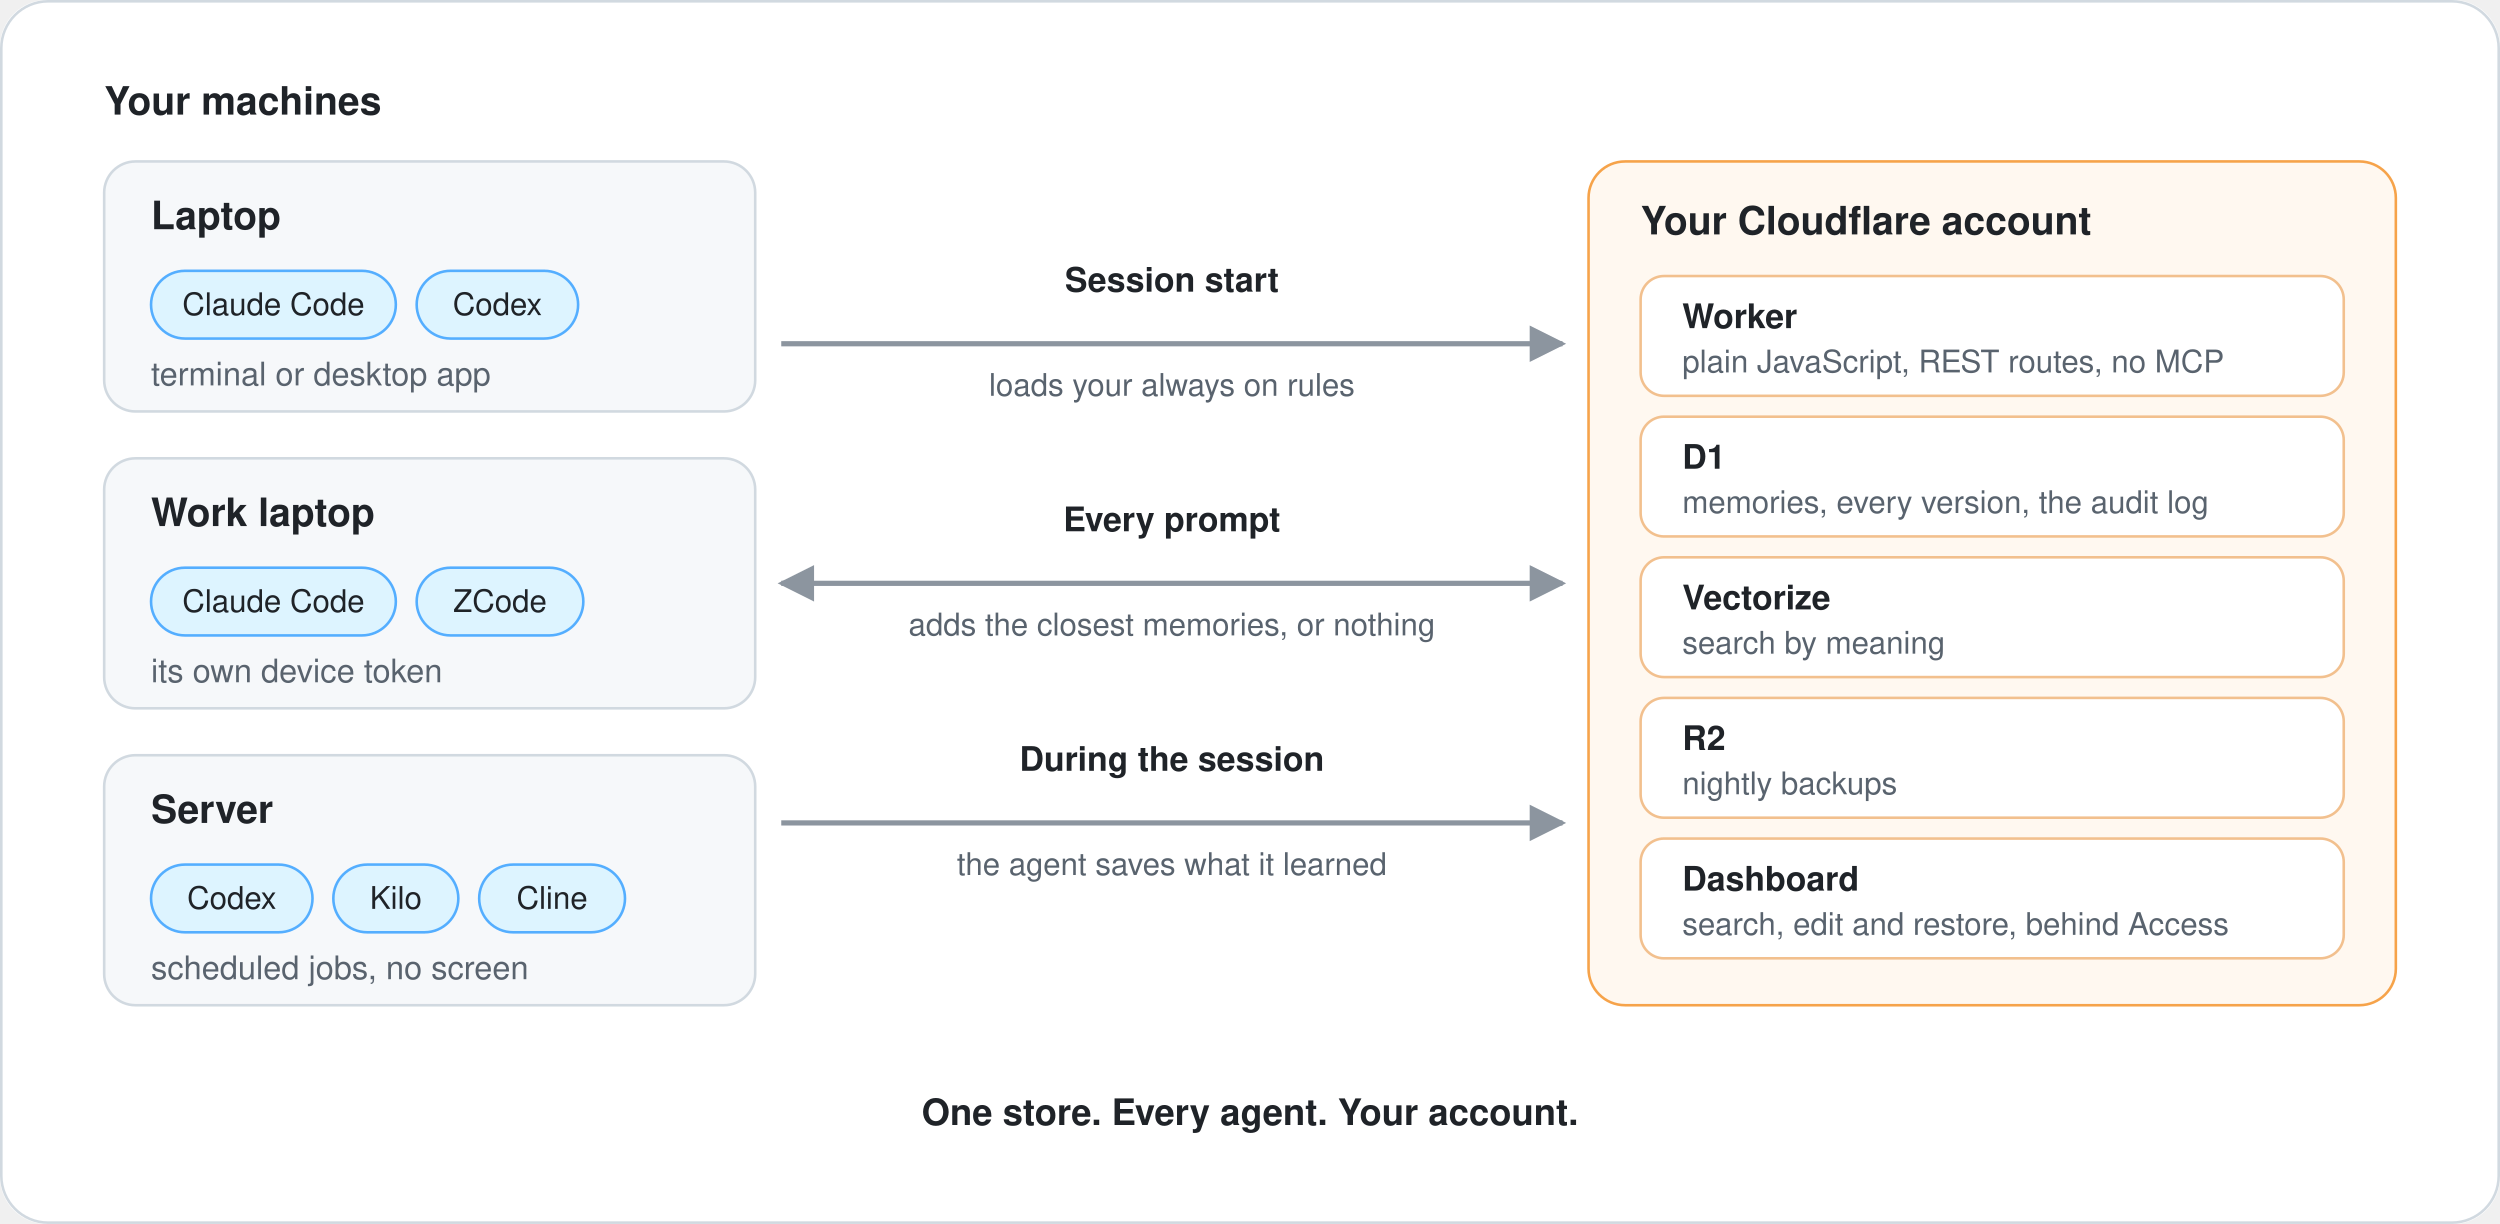
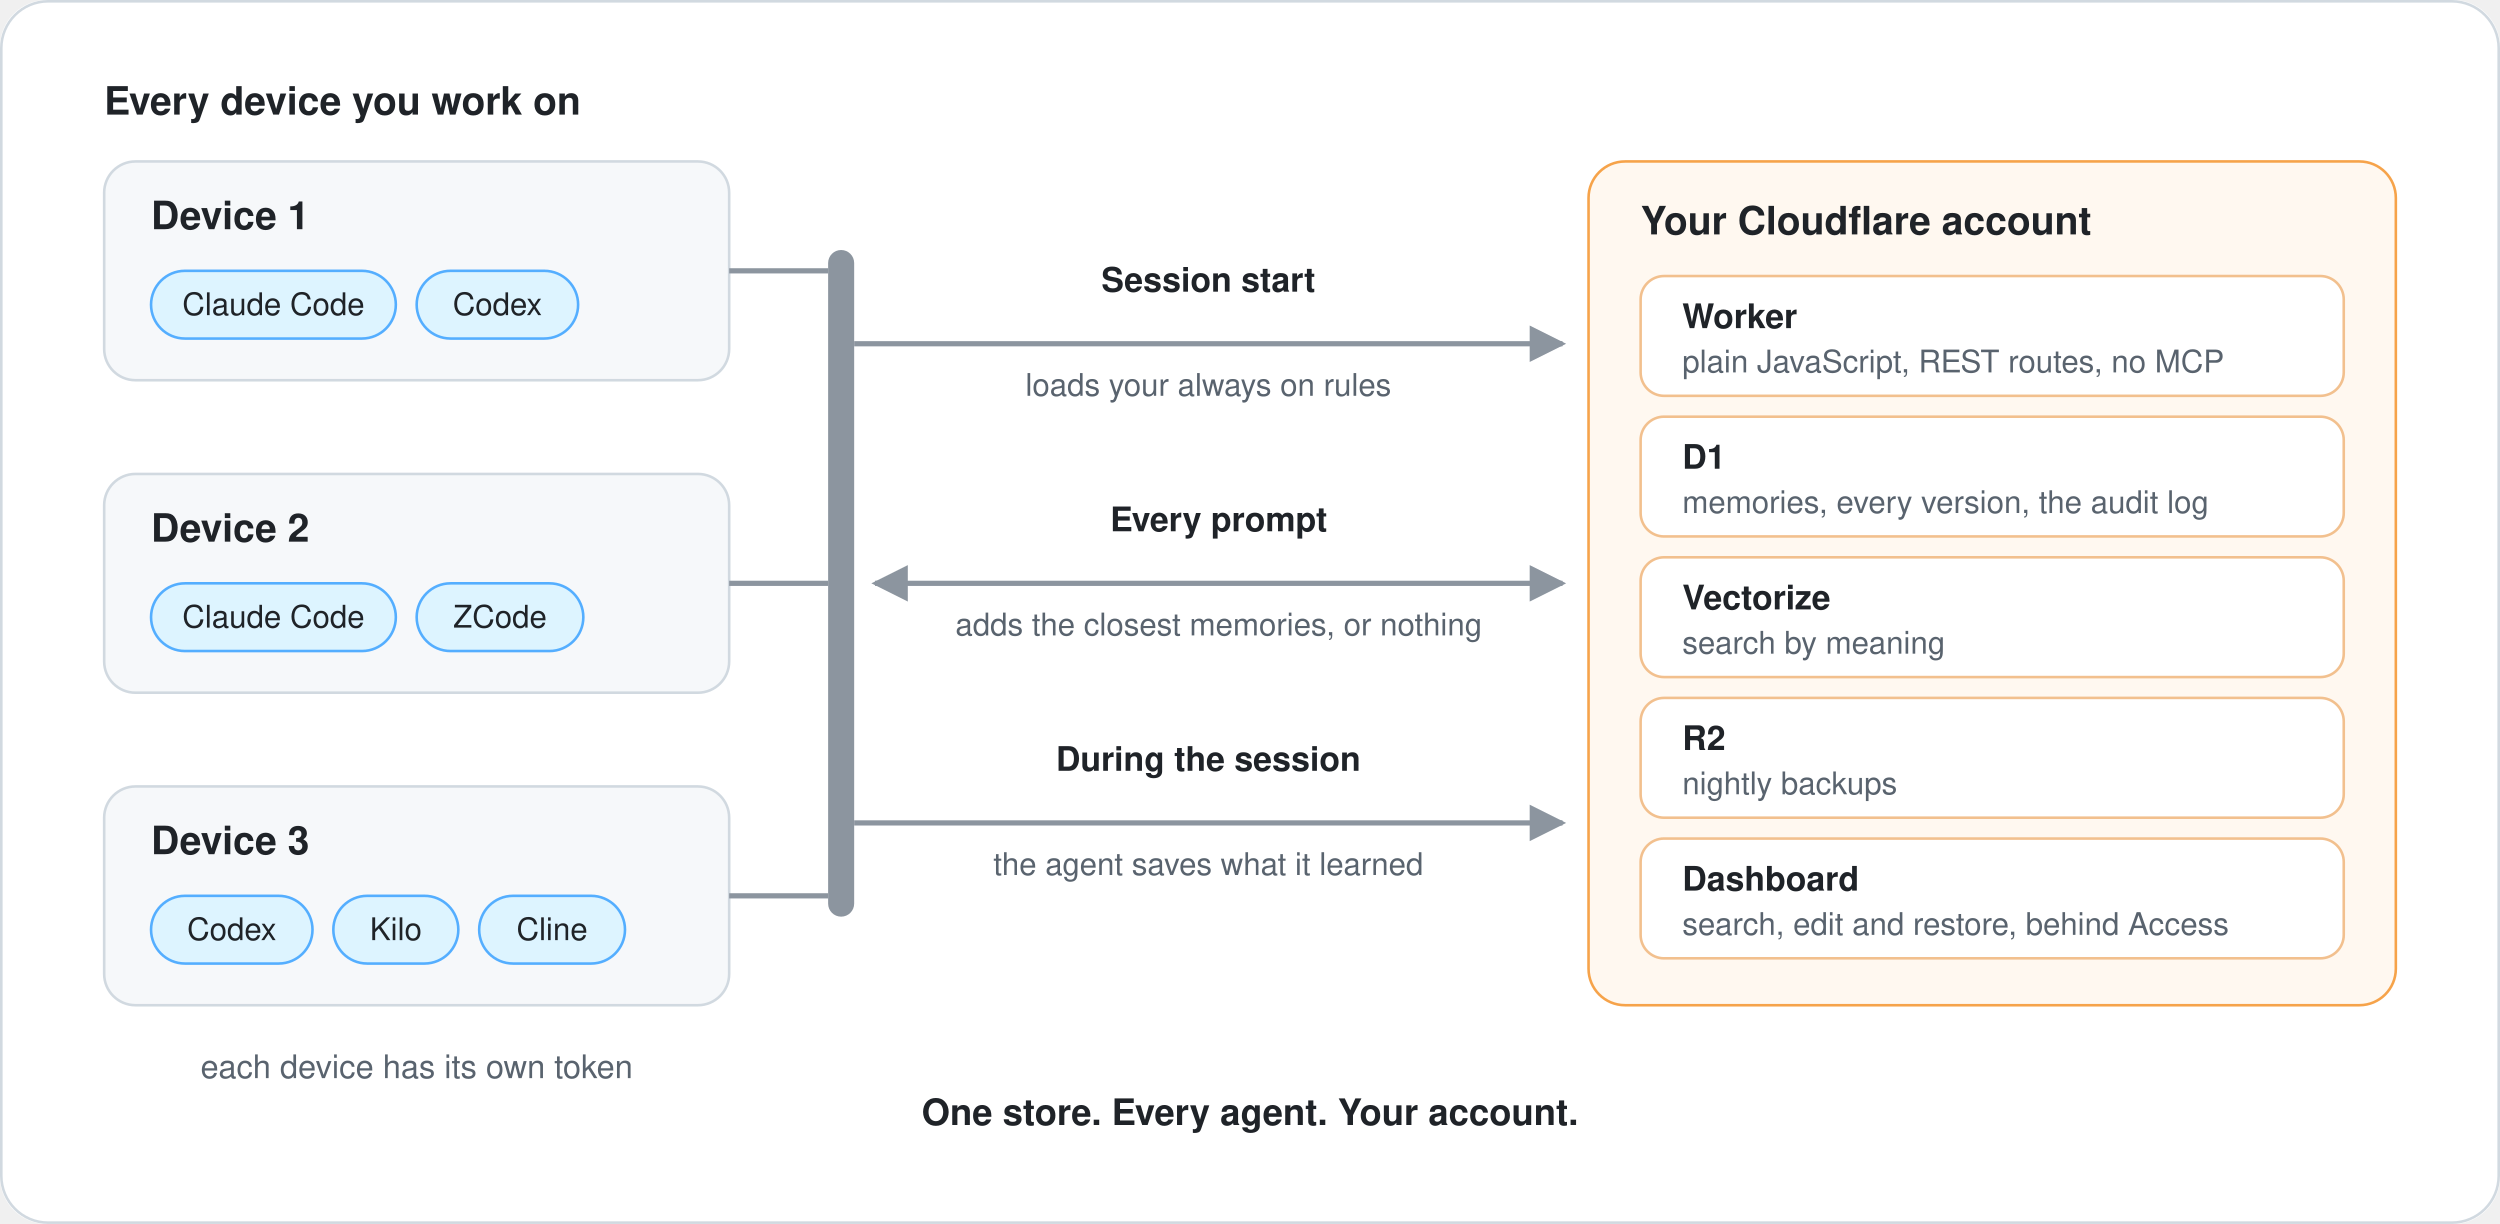
<svg xmlns="http://www.w3.org/2000/svg" viewBox="0 0 960 470" width="960" height="470" role="img" aria-labelledby="t d">
  <style>
    text { font-family: -apple-system, BlinkMacSystemFont, "Segoe UI", Helvetica, Arial, sans-serif; fill: #1f2328; }
    .h { font-size: 15px; font-weight: 600; }
    .s { font-size: 12.5px; fill: #59636e; }
    .chip { font-size: 12px; font-weight: 500; }
    .lab { font-size: 13px; font-weight: 600; }
    .lab2 { font-size: 12px; fill: #59636e; }
    .foot { font-size: 14px; font-weight: 600; fill: #1f2328; }
  </style>
  <defs>
    <marker id="a" viewBox="0 0 10 10" refX="9" refY="5" markerWidth="7" markerHeight="7" orient="auto-start-reverse">
      <path d="M0,0 L10,5 L0,10 z" fill="#8c959f" />
    </marker>
  </defs>
  <rect x="0" y="0" width="960" height="470" rx="18" fill="#ffffff" />
  <rect x="0.5" y="0.5" width="959" height="469" rx="18" fill="none" stroke="#d1d9e0" />
-   <text x="40" y="44" class="h">Your machines</text>
+   <text x="40" y="44" class="h">Every device you work on</text>
  <g>
-     <rect x="40" y="62" width="250" height="96" rx="12" fill="#f6f8fa" stroke="#d1d9e0" />
-     <text x="58" y="88" class="h">Laptop</text>
+     <rect x="40" y="62" width="240" height="84" rx="12" fill="#f6f8fa" stroke="#d1d9e0" />
+     <text x="58" y="88" class="h">Device 1</text>
    <rect x="58" y="104" width="94" height="26" rx="13" fill="#ddf4ff" stroke="#54aeff" />
    <text x="105" y="121" class="chip" text-anchor="middle">Claude Code</text>
    <rect x="160" y="104" width="62" height="26" rx="13" fill="#ddf4ff" stroke="#54aeff" />
    <text x="191" y="121" class="chip" text-anchor="middle">Codex</text>
-     <text x="58" y="148" class="s">terminal or desktop app</text>
  </g>
  <g>
-     <rect x="40" y="176" width="250" height="96" rx="12" fill="#f6f8fa" stroke="#d1d9e0" />
-     <text x="58" y="202" class="h">Work laptop</text>
-     <rect x="58" y="218" width="94" height="26" rx="13" fill="#ddf4ff" stroke="#54aeff" />
-     <text x="105" y="235" class="chip" text-anchor="middle">Claude Code</text>
-     <rect x="160" y="218" width="64" height="26" rx="13" fill="#ddf4ff" stroke="#54aeff" />
-     <text x="192" y="235" class="chip" text-anchor="middle">ZCode</text>
-     <text x="58" y="262" class="s">its own device token</text>
+     <rect x="40" y="182" width="240" height="84" rx="12" fill="#f6f8fa" stroke="#d1d9e0" />
+     <text x="58" y="208" class="h">Device 2</text>
+     <rect x="58" y="224" width="94" height="26" rx="13" fill="#ddf4ff" stroke="#54aeff" />
+     <text x="105" y="241" class="chip" text-anchor="middle">Claude Code</text>
+     <rect x="160" y="224" width="64" height="26" rx="13" fill="#ddf4ff" stroke="#54aeff" />
+     <text x="192" y="241" class="chip" text-anchor="middle">ZCode</text>
  </g>
  <g>
-     <rect x="40" y="290" width="250" height="96" rx="12" fill="#f6f8fa" stroke="#d1d9e0" />
-     <text x="58" y="316" class="h">Server</text>
-     <rect x="58" y="332" width="62" height="26" rx="13" fill="#ddf4ff" stroke="#54aeff" />
-     <text x="89" y="349" class="chip" text-anchor="middle">Codex</text>
-     <rect x="128" y="332" width="48" height="26" rx="13" fill="#ddf4ff" stroke="#54aeff" />
-     <text x="152" y="349" class="chip" text-anchor="middle">Kilo</text>
-     <rect x="184" y="332" width="56" height="26" rx="13" fill="#ddf4ff" stroke="#54aeff" />
-     <text x="212" y="349" class="chip" text-anchor="middle">Cline</text>
-     <text x="58" y="376" class="s">scheduled jobs, no screen</text>
+     <rect x="40" y="302" width="240" height="84" rx="12" fill="#f6f8fa" stroke="#d1d9e0" />
+     <text x="58" y="328" class="h">Device 3</text>
+     <rect x="58" y="344" width="62" height="26" rx="13" fill="#ddf4ff" stroke="#54aeff" />
+     <text x="89" y="361" class="chip" text-anchor="middle">Codex</text>
+     <rect x="128" y="344" width="48" height="26" rx="13" fill="#ddf4ff" stroke="#54aeff" />
+     <text x="152" y="361" class="chip" text-anchor="middle">Kilo</text>
+     <rect x="184" y="344" width="56" height="26" rx="13" fill="#ddf4ff" stroke="#54aeff" />
+     <text x="212" y="361" class="chip" text-anchor="middle">Cline</text>
  </g>
-   <line x1="300" y1="132" x2="600" y2="132" stroke="#8c959f" stroke-width="2" marker-end="url(#a)" />
-   <text x="450" y="112" class="lab" text-anchor="middle">Session start</text>
-   <text x="450" y="152" class="lab2" text-anchor="middle">loads your always on rules</text>
-   <line x1="300" y1="224" x2="600" y2="224" stroke="#8c959f" stroke-width="2" marker-start="url(#a)" marker-end="url(#a)" />
-   <text x="450" y="204" class="lab" text-anchor="middle">Every prompt</text>
-   <text x="450" y="244" class="lab2" text-anchor="middle">adds the closest memories, or nothing</text>
-   <line x1="300" y1="316" x2="600" y2="316" stroke="#8c959f" stroke-width="2" marker-end="url(#a)" />
-   <text x="450" y="296" class="lab" text-anchor="middle">During the session</text>
-   <text x="450" y="336" class="lab2" text-anchor="middle">the agent saves what it learned</text>
+   <path d="M280,104 H318 M280,224 H318 M280,344 H318" stroke="#8c959f" stroke-width="2" fill="none" />
+   <rect x="318" y="96" width="10" height="256" rx="5" fill="#8c959f" />
+   <line x1="328" y1="132" x2="600" y2="132" stroke="#8c959f" stroke-width="2" marker-end="url(#a)" />
+   <text x="464" y="112" class="lab" text-anchor="middle">Session start</text>
+   <text x="464" y="152" class="lab2" text-anchor="middle">loads your always on rules</text>
+   <line x1="336" y1="224" x2="600" y2="224" stroke="#8c959f" stroke-width="2" marker-start="url(#a)" marker-end="url(#a)" />
+   <text x="468" y="204" class="lab" text-anchor="middle">Every prompt</text>
+   <text x="468" y="244" class="lab2" text-anchor="middle">adds the closest memories, or nothing</text>
+   <line x1="328" y1="316" x2="600" y2="316" stroke="#8c959f" stroke-width="2" marker-end="url(#a)" />
+   <text x="464" y="296" class="lab" text-anchor="middle">During the session</text>
+   <text x="464" y="336" class="lab2" text-anchor="middle">the agent saves what it learned</text>
+   <text x="160" y="414" class="s" text-anchor="middle">each device has its own token</text>
  <rect x="610" y="62" width="310" height="324" rx="14" fill="#fff8f0" stroke="#f6a34a" />
  <text x="630" y="90" class="h">Your Cloudflare account</text>
  <g>
    <rect x="630" y="106" width="270" height="46" rx="9" fill="#ffffff" stroke="#f2c08e" />
    <text x="646" y="126" class="lab">Worker</text>
    <text x="646" y="143" class="lab2">plain JavaScript, REST routes, no MCP</text>
    <rect x="630" y="160" width="270" height="46" rx="9" fill="#ffffff" stroke="#f2c08e" />
    <text x="646" y="180" class="lab">D1</text>
    <text x="646" y="197" class="lab2">memories, every version, the audit log</text>
    <rect x="630" y="214" width="270" height="46" rx="9" fill="#ffffff" stroke="#f2c08e" />
    <text x="646" y="234" class="lab">Vectorize</text>
    <text x="646" y="251" class="lab2">search by meaning</text>
    <rect x="630" y="268" width="270" height="46" rx="9" fill="#ffffff" stroke="#f2c08e" />
    <text x="646" y="288" class="lab">R2</text>
    <text x="646" y="305" class="lab2">nightly backups</text>
    <rect x="630" y="322" width="270" height="46" rx="9" fill="#ffffff" stroke="#f2c08e" />
    <text x="646" y="342" class="lab">Dashboard</text>
    <text x="646" y="359" class="lab2">search, edit and restore, behind Access</text>
  </g>
  <text x="480" y="432" class="foot" text-anchor="middle">One store. Every agent. Your account.</text>
</svg>
